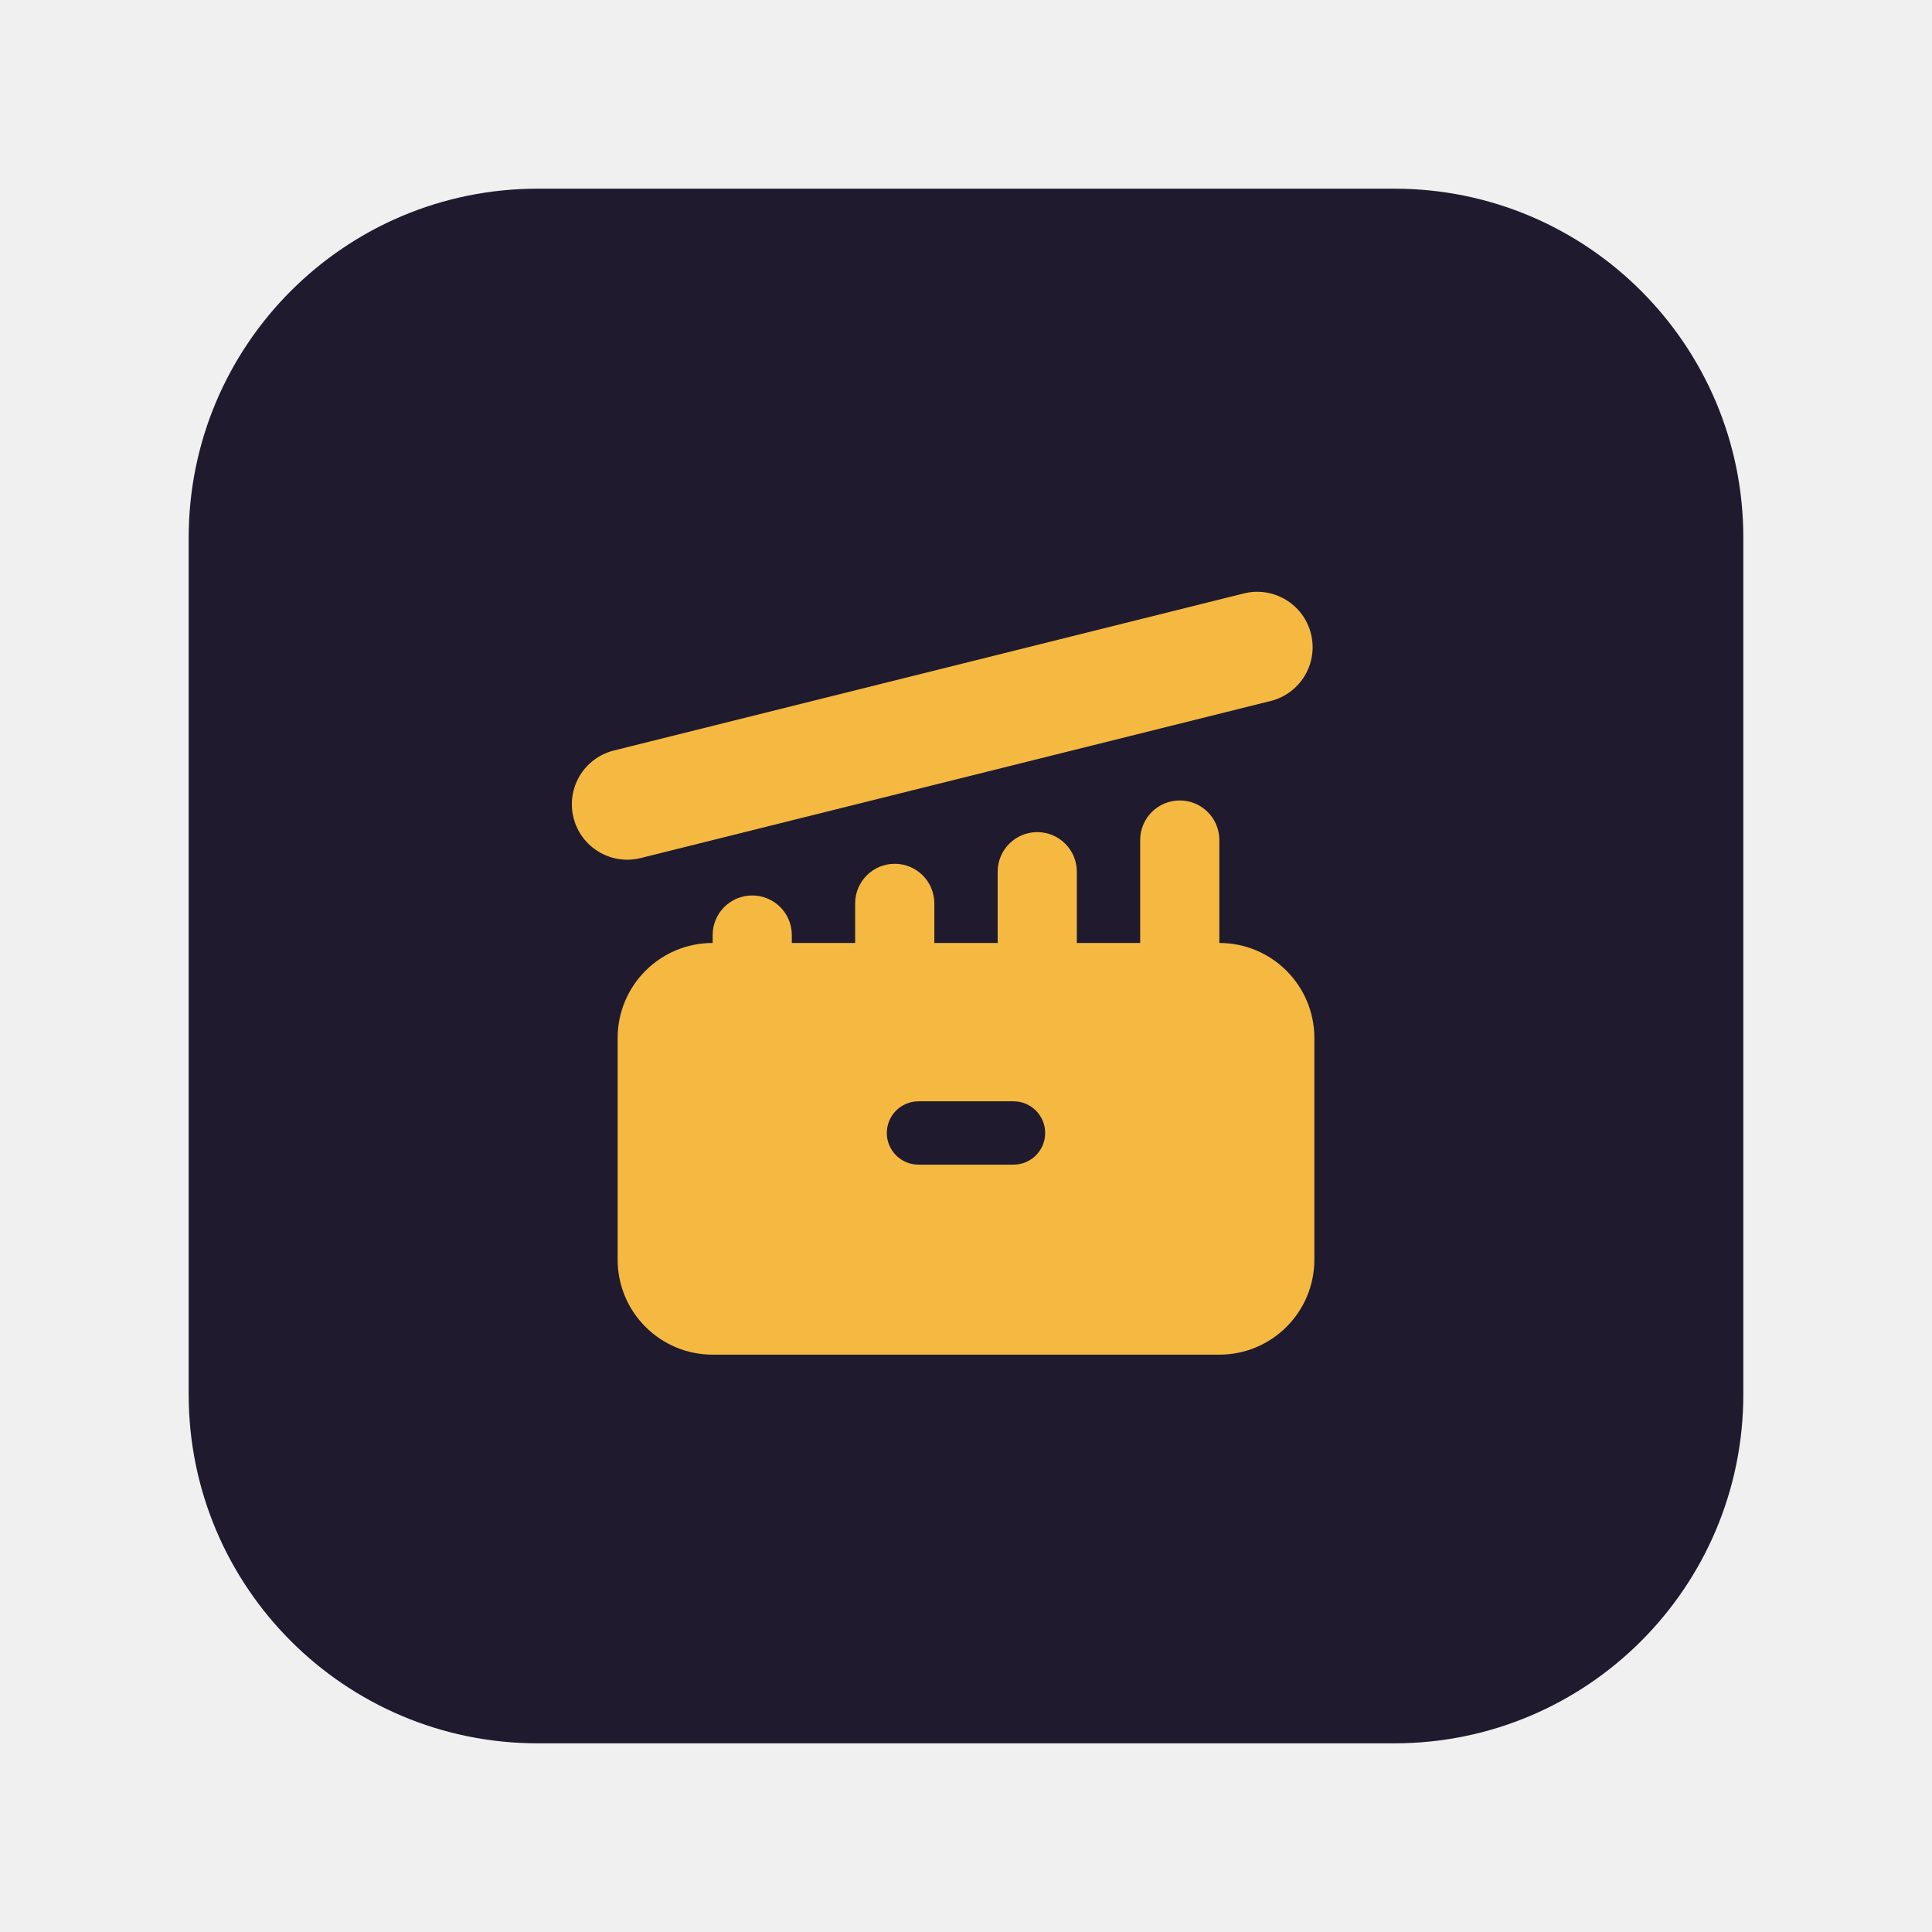
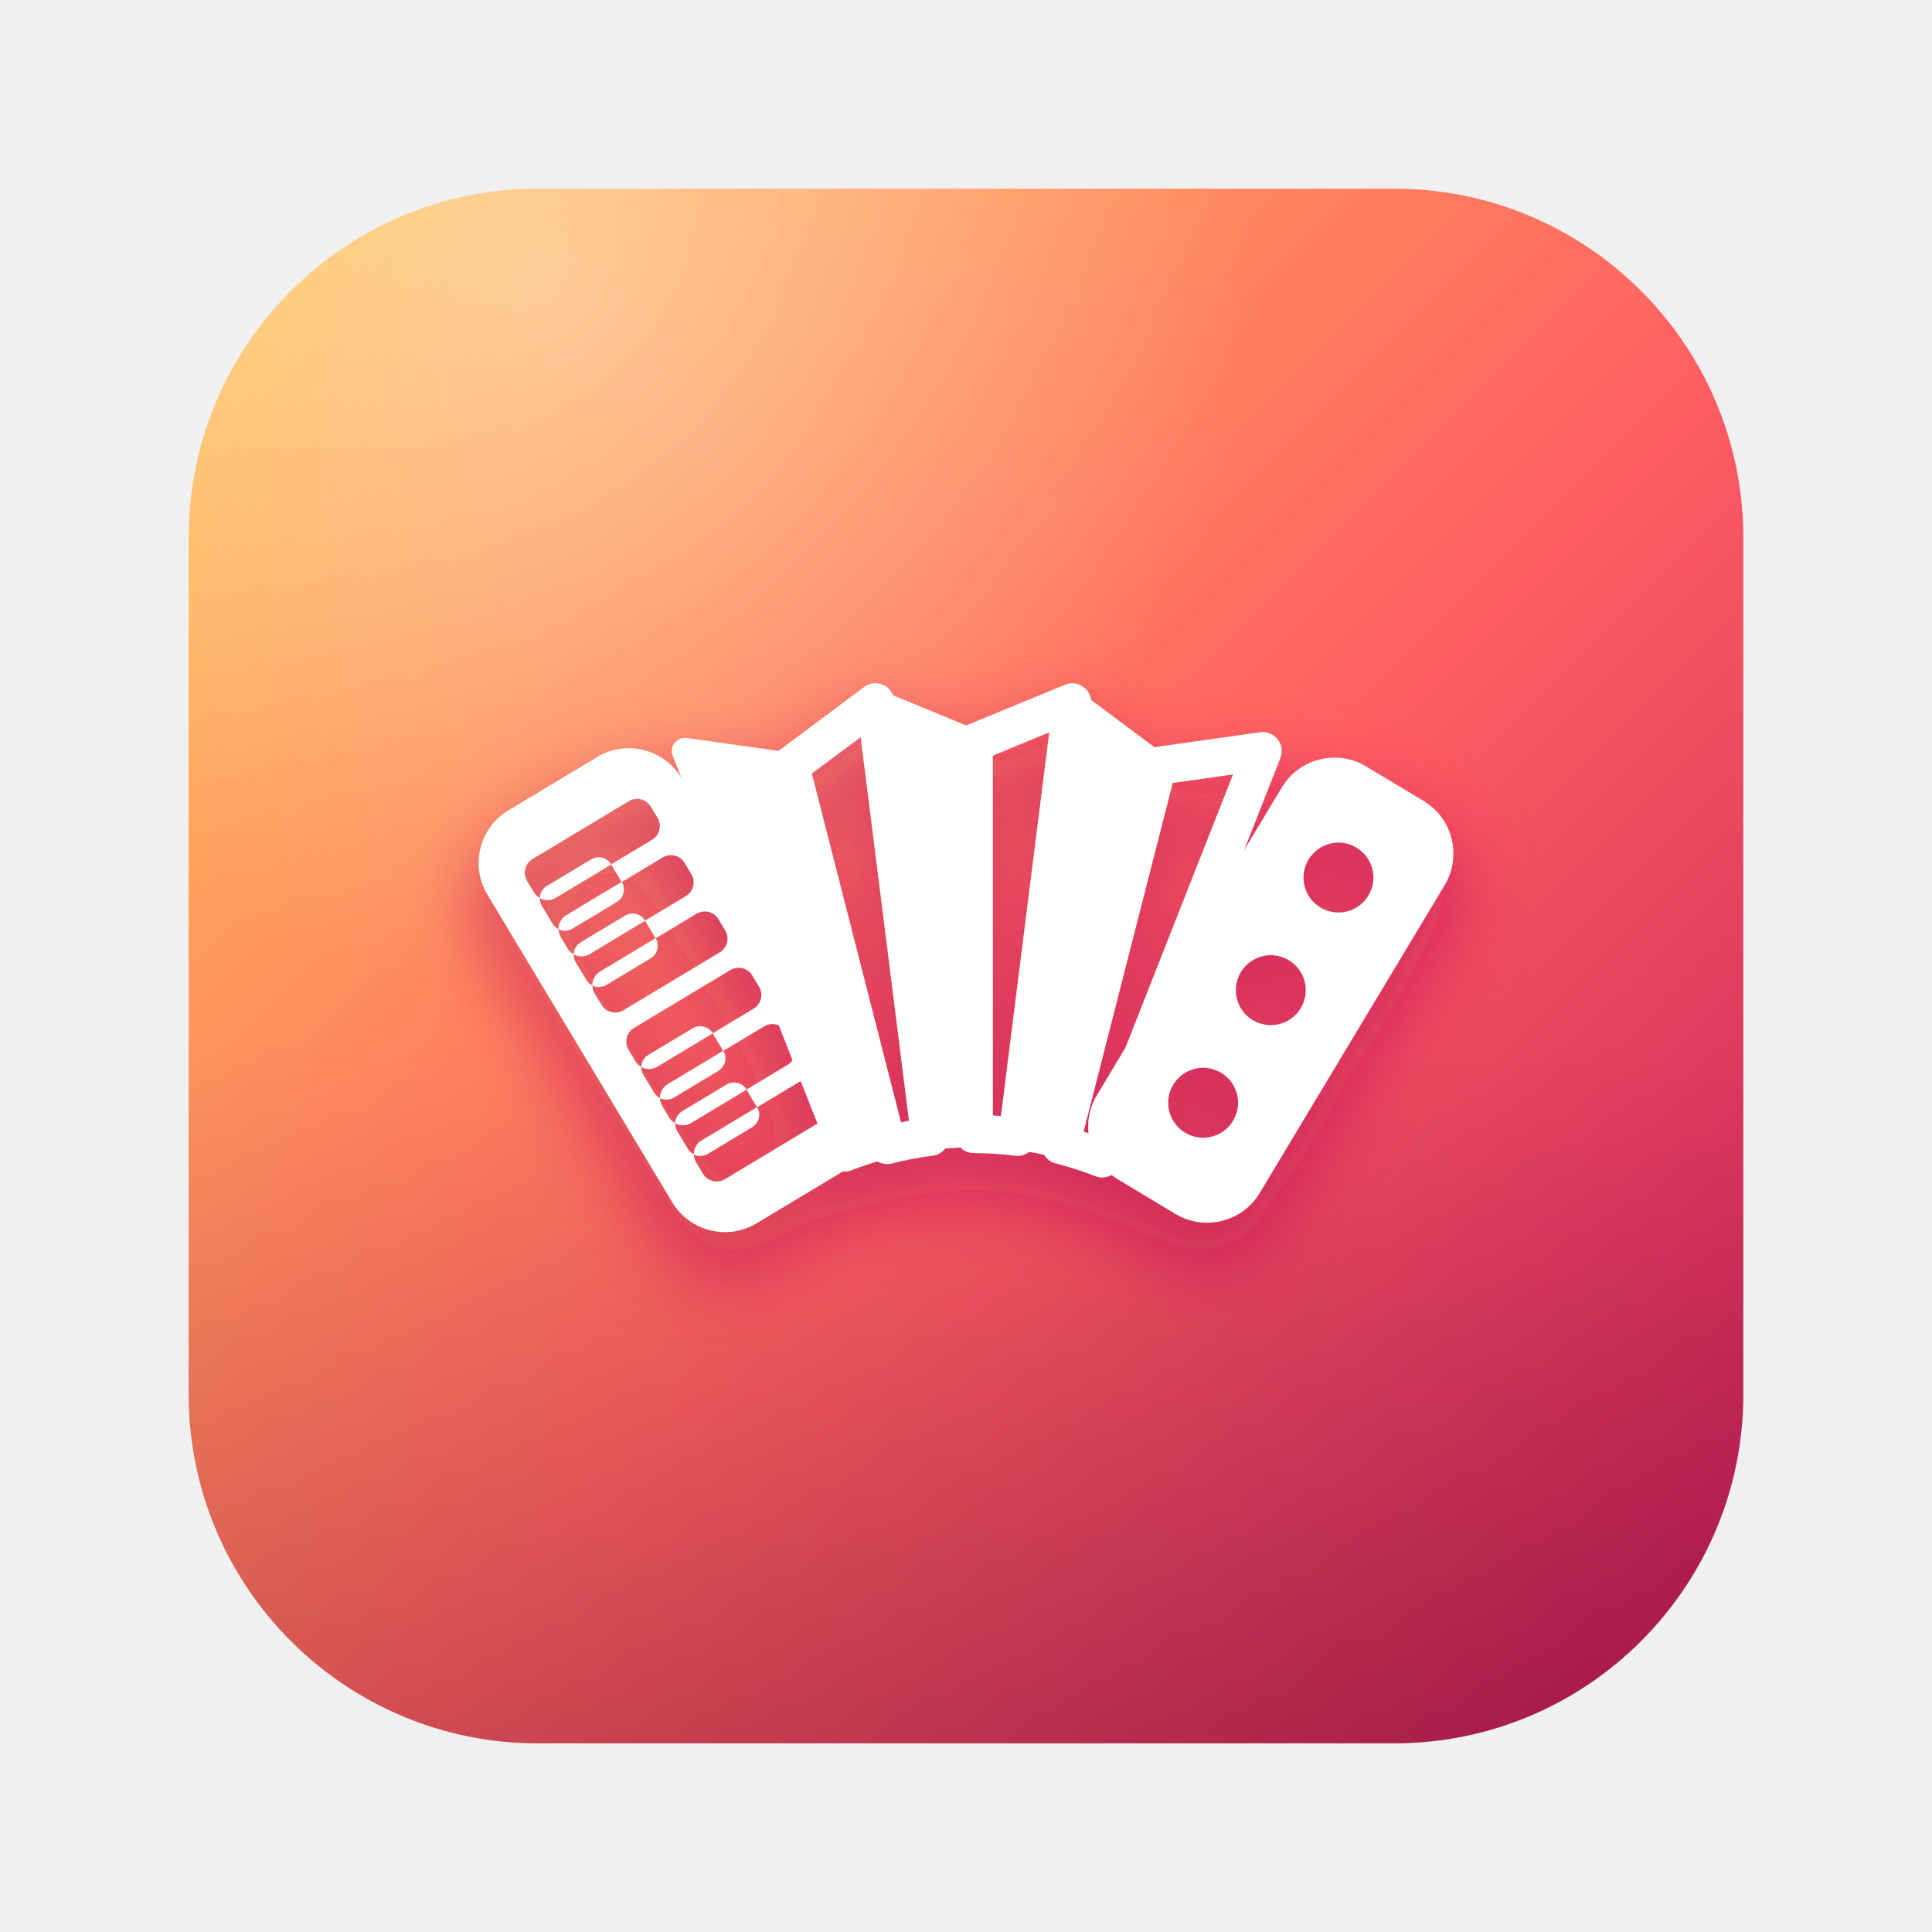
<svg xmlns="http://www.w3.org/2000/svg" width="1024" height="1024" viewBox="0 0 1024 1024">
-   <rect x="100" y="100" width="824" height="824" rx="185" fill="#1F1A2E" />
-   <g transform="translate(100 100) scale(7.6296)">
-     <g transform="translate(18.8 19.4) scale(1.1)" fill="#F5B942">
-       <path fill-rule="evenodd" d="M16,30h32a6,6 0,0 1,6 6v14a6,6 0,0 1,-6 6h-32a6,6 0,0 1,-6 -6v-14a6,6 0,0 1,6 -6z M29,40h6a2,2 0,0 1,2 2a2,2 0,0 1,-2 2h-6a2,2 0,0 1,-2 -2a2,2 0,0 1,2 -2z" />
-       <path d="M16,29.5a2.5,2.5 0,0 1,5 0V33h-5z M25,27.5a2.5,2.5 0,0 1,5 0V33h-5z M34,25.5a2.5,2.5 0,0 1,5 0V33h-5z M43,23.5a2.5,2.5 0,0 1,5 0V33h-5z" />
-       <path transform="rotate(-14 10 25)" d="M11.5,18h41a3.5,3.5 0,0 1,0 7h-41a3.5,3.5 0,0 1,0 -7z" />
+   <defs>
+     <linearGradient id="mg" x1="0" y1="0" x2="1" y2="1">
+       <stop offset="0" stop-color="#FFC857" />
+       <stop offset=".55" stop-color="#FF5E62" />
+       <stop offset="1" stop-color="#C2185B" />
+     </linearGradient>
+     <radialGradient id="mh" cx=".22" cy=".05" r=".85">
+       <stop offset="0" stop-color="#fff" stop-opacity=".38" />
+       <stop offset=".55" stop-color="#fff" stop-opacity="0" />
+     </radialGradient>
+     <linearGradient id="mv" x1="0" y1="0" x2="0" y2="1">
+       <stop offset=".55" stop-color="#000" stop-opacity="0" />
+       <stop offset="1" stop-color="#000" stop-opacity=".18" />
+     </linearGradient>
+     <filter id="ms" x="-30%" y="-30%" width="160%" height="170%">
+       <feDropShadow dx="0" dy="1.6" stdDeviation="1.6" flood-color="#C2185B" flood-opacity=".7" />
+     </filter>
+   </defs>
+   <g transform="translate(100 100) scale(12.875)">
+     <rect width="64" height="64" rx="14.37" fill="url(#mg)" />
+     <rect width="64" height="64" rx="14.37" fill="url(#mv)" />
+     <rect width="64" height="64" rx="14.37" fill="url(#mh)" />
+     <g filter="url(#ms)">
+       <g transform="translate(13.094 10.075) scale(0.6009)">
+         <path fill="#fff" stroke="#fff" stroke-width="1.8" stroke-linejoin="round" d="M23.20,49.67 L12.21,21.76 L19.42,22.78 L26.06,48.75 A24.0,24.0 0 0 0 23.20,49.67Z" />
+         <path fill="none" stroke="#fff" stroke-width="2.6" stroke-linejoin="round" d="M26.06,48.75 L19.42,22.78 L25.26,18.42 L29.01,48.19 A24.0,24.0 0 0 0 26.06,48.75Z" />
+         <path fill="#fff" stroke="#fff" stroke-width="1.8" stroke-linejoin="round" d="M29.01,48.19 L25.26,18.42 L32.00,21.20 L32.00,48.00 A24.0,24.0 0 0 0 29.01,48.19Z" />
+         <path fill="none" stroke="#fff" stroke-width="2.6" stroke-linejoin="round" d="M32.00,48.00 L32.00,21.20 L38.74,18.42 L34.99,48.19 A24.0,24.0 0 0 0 32.00,48.00Z" />
+         <path fill="#fff" stroke="#fff" stroke-width="1.8" stroke-linejoin="round" d="M34.99,48.19 L38.74,18.42 L44.58,22.78 L37.94,48.75 A24.0,24.0 0 0 0 34.99,48.19Z" />
+         <path fill="none" stroke="#fff" stroke-width="2.6" stroke-linejoin="round" d="M37.94,48.75 L44.58,22.78 L51.79,21.76 L40.80,49.67 A24.0,24.0 0 0 0 37.94,48.75Z" />
+         <path fill="#fff" fill-rule="evenodd" d="M28.45,16.00h7.10a4.2,4.2 0 0 1 4.2,4.2v24.60a4.2,4.2 0 0 1 -4.2,4.2h-7.10a4.2,4.2 0 0 1 -4.2,-4.2v-24.60a4.2,4.2 0 0 1 4.2,-4.2zM28.15,19.70h7.70a1.1,1.1 0 0 1 1.1,1.1v0.90a1.1,1.1 0 0 1 -1.1,1.1h-7.70a1.1,1.1 0 0 1 -1.1,-1.1v-0.90a1.1,1.1 0 0 1 1.1,-1.1zM28.15,24.20h7.70a1.1,1.1 0 0 1 1.1,1.1v0.90a1.1,1.1 0 0 1 -1.1,1.1h-7.70a1.1,1.1 0 0 1 -1.1,-1.1v-0.90a1.1,1.1 0 0 1 1.1,-1.1zM28.15,28.70h7.70a1.1,1.1 0 0 1 1.1,1.1v0.90a1.1,1.1 0 0 1 -1.1,1.1h-7.70a1.1,1.1 0 0 1 -1.1,-1.1v-0.90a1.1,1.1 0 0 1 1.1,-1.1zM28.15,33.20h7.70a1.1,1.1 0 0 1 1.1,1.1v0.90a1.1,1.1 0 0 1 -1.1,1.1h-7.70a1.1,1.1 0 0 1 -1.1,-1.1v-0.90a1.1,1.1 0 0 1 1.1,-1.1zM28.15,37.70h7.70a1.1,1.1 0 0 1 1.1,1.1v0.90a1.1,1.1 0 0 1 -1.1,1.1h-7.70a1.1,1.1 0 0 1 -1.1,-1.1v-0.90a1.1,1.1 0 0 1 1.1,-1.1zM28.15,42.20h7.70a1.1,1.1 0 0 1 1.1,1.1v0.90a1.1,1.1 0 0 1 -1.1,1.1h-7.70a1.1,1.1 0 0 1 -1.1,-1.1v-0.90a1.1,1.1 0 0 1 1.1,-1.1zM28.04,21.80h3.54a1.0,1.0 0 0 1 1.0,1.0v1.40a1.0,1.0 0 0 1 -1.0,1.0h-3.54a1.0,1.0 0 0 1 -1.0,-1.0v-1.40a1.0,1.0 0 0 1 1.0,-1.0zM28.04,26.30h3.54a1.0,1.0 0 0 1 1.0,1.0v1.40a1.0,1.0 0 0 1 -1.0,1.0h-3.54a1.0,1.0 0 0 1 -1.0,-1.0v-1.40a1.0,1.0 0 0 1 1.0,-1.0zM28.04,35.30h3.54a1.0,1.0 0 0 1 1.0,1.0v1.40a1.0,1.0 0 0 1 -1.0,1.0h-3.54a1.0,1.0 0 0 1 -1.0,-1.0v-1.40a1.0,1.0 0 0 1 1.0,-1.0zM28.04,39.80h3.54a1.0,1.0 0 0 1 1.0,1.0v1.40a1.0,1.0 0 0 1 -1.0,1.0h-3.54a1.0,1.0 0 0 1 -1.0,-1.0v-1.40a1.0,1.0 0 0 1 1.0,-1.0z" transform="rotate(-31.0 32.0 72.0)" />
+         <path fill="#fff" fill-rule="evenodd" d="M29.70,16.00h4.60a4.2,4.2 0 0 1 4.2,4.2v24.60a4.2,4.2 0 0 1 -4.2,4.2h-4.60a4.2,4.2 0 0 1 -4.2,-4.2v-24.60a4.2,4.2 0 0 1 4.2,-4.2zM29.60,23.50a2.4,2.4 0 1 0 4.8,0a2.4,2.4 0 1 0 -4.8,0zM29.60,32.50a2.4,2.4 0 1 0 4.8,0a2.4,2.4 0 1 0 -4.8,0zM29.60,41.50a2.4,2.4 0 1 0 4.8,0a2.4,2.4 0 1 0 -4.8,0z" transform="rotate(31.0 32.0 72.0)" />
+       </g>
    </g>
  </g>
</svg>
